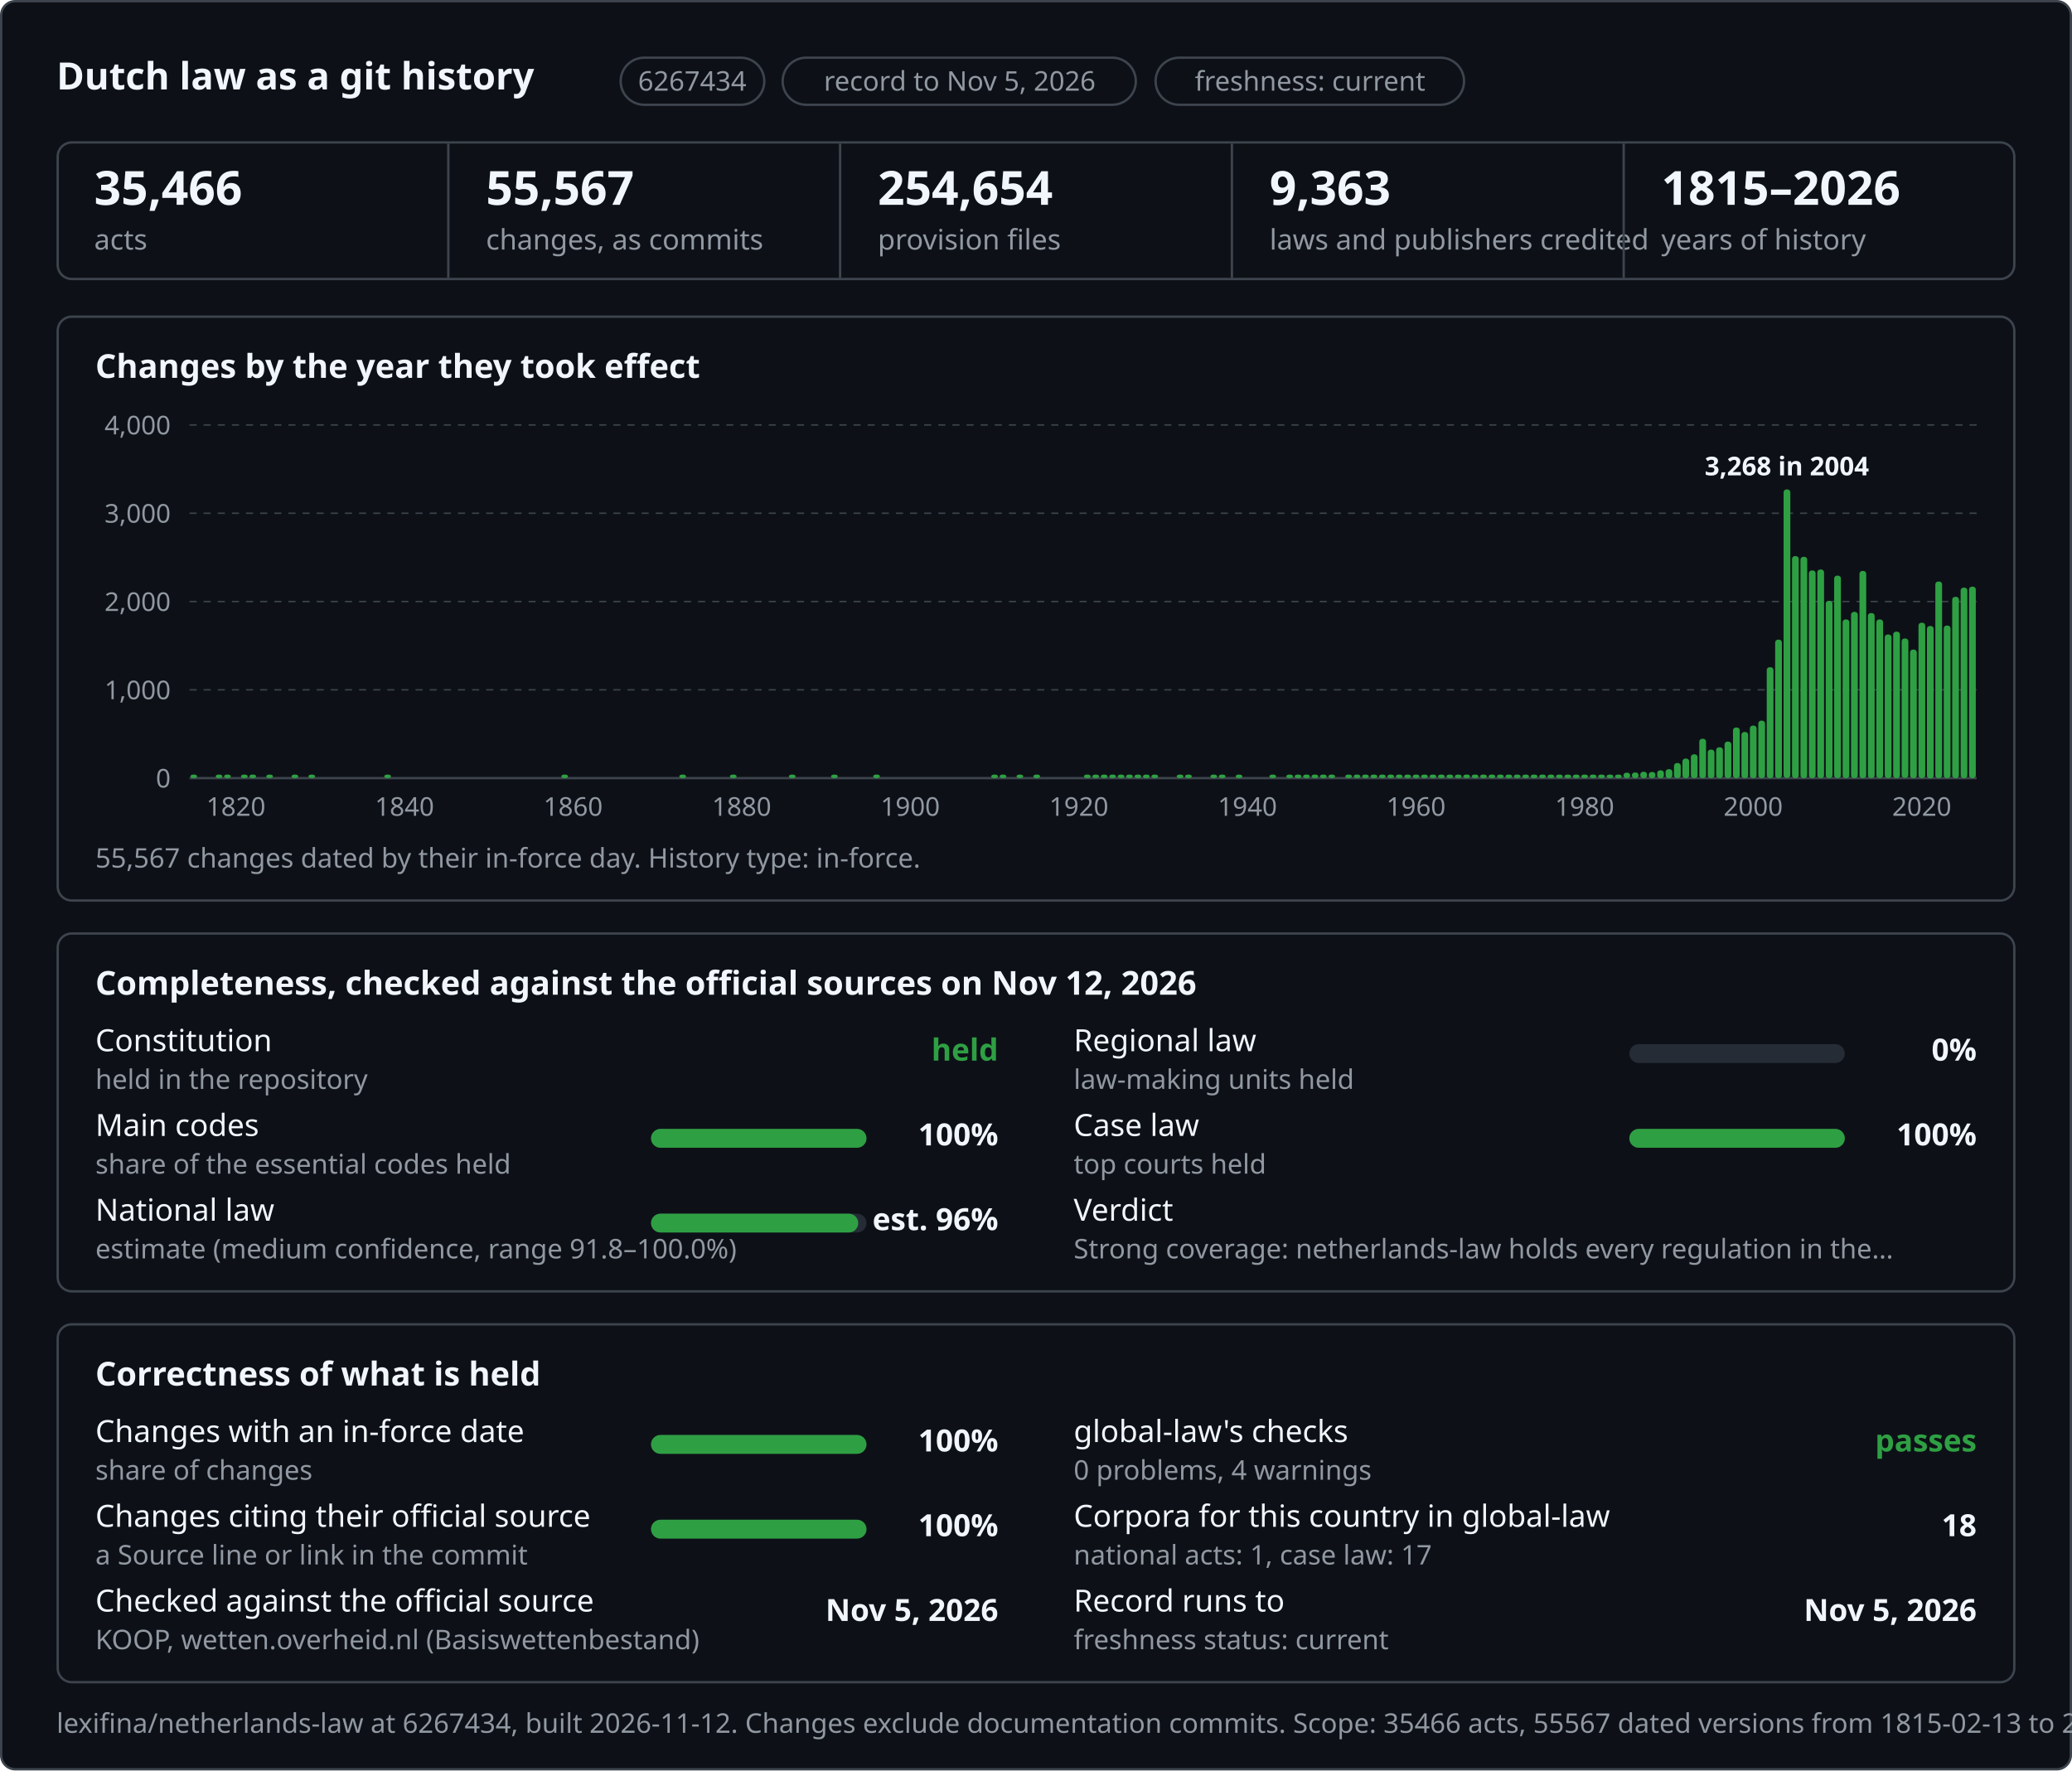
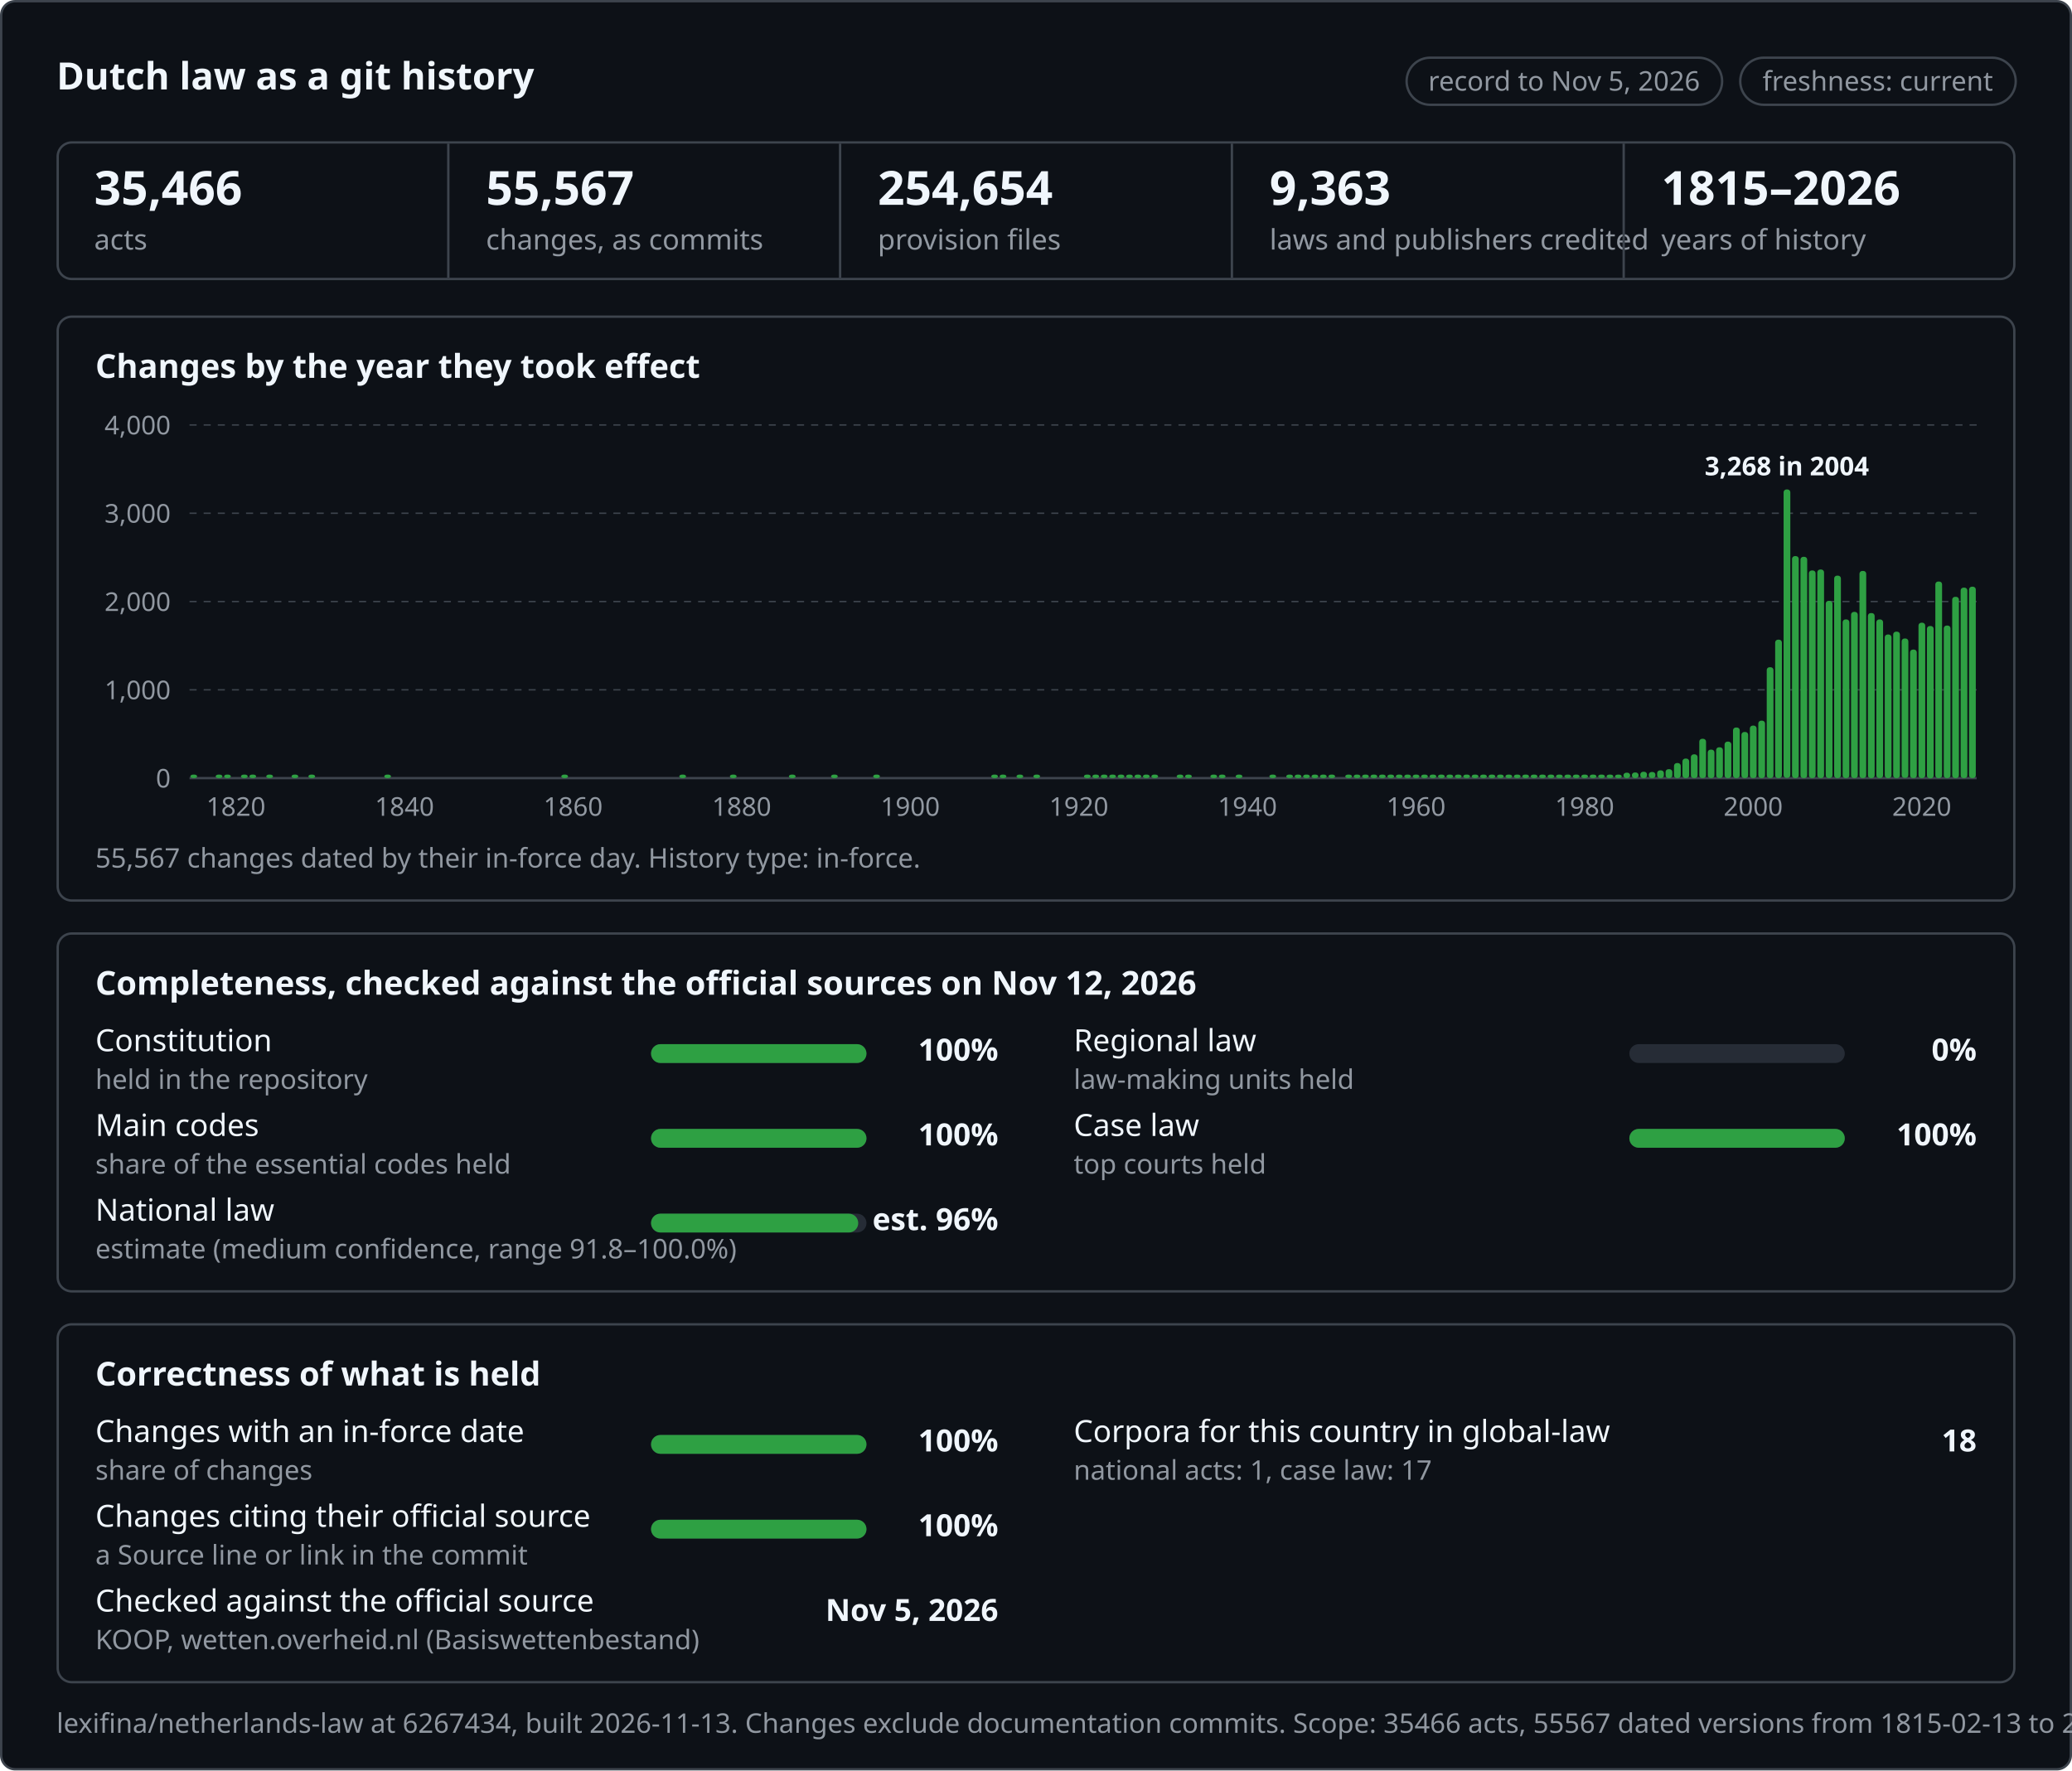
<svg xmlns="http://www.w3.org/2000/svg" width="880" height="752" viewBox="0 0 880 752" font-family="-apple-system,BlinkMacSystemFont,Segoe UI,Noto Sans,Helvetica,Arial,sans-serif">
  <rect x="0.5" y="0.5" width="879" height="751" rx="6" fill="#0d1117" stroke="#3d444d" />
  <text x="24" y="38" font-size="16" font-weight="600" fill="#f0f6fc">Dutch law as a git history</text>
-   <rect x="263.6" y="24.5" width="61" height="20" rx="10" fill="none" stroke="#3d444d" />
-   <text x="294.0" y="38.5" font-size="11.5" font-weight="500" text-anchor="middle" fill="#9198a1">6267434</text>
-   <rect x="332.4" y="24.5" width="150" height="20" rx="10" fill="none" stroke="#3d444d" />
-   <text x="407.6" y="38.5" font-size="11.5" font-weight="500" text-anchor="middle" fill="#9198a1">record to Nov 5, 2026</text>
-   <rect x="490.8" y="24.5" width="131" height="20" rx="10" fill="none" stroke="#3d444d" />
-   <text x="556.4" y="38.5" font-size="11.5" font-weight="500" text-anchor="middle" fill="#9198a1">freshness: current</text>
+   <rect x="597.4" y="24.5" width="134" height="20" rx="10" fill="none" stroke="#3d444d" />
+   <text x="664.3" y="38.5" font-size="11.5" font-weight="500" text-anchor="middle" fill="#9198a1">record to Nov 5, 2026</text>
+   <rect x="739.1" y="24.5" width="117" height="20" rx="10" fill="none" stroke="#3d444d" />
+   <text x="797.5" y="38.5" font-size="11.5" font-weight="500" text-anchor="middle" fill="#9198a1">freshness: current</text>
  <rect x="24.5" y="60.5" width="831" height="58" rx="6" fill="#0d1117" stroke="#3d444d" />
  <text x="40.0" y="87" font-size="20" font-weight="600" fill="#f0f6fc">35,466</text>
  <text x="40.0" y="106" font-size="12" fill="#9198a1">acts</text>
  <line x1="190.4" y1="61" x2="190.4" y2="118" stroke="#3d444d" />
  <text x="206.4" y="87" font-size="20" font-weight="600" fill="#f0f6fc">55,567</text>
  <text x="206.4" y="106" font-size="12" fill="#9198a1">changes, as commits</text>
  <line x1="356.8" y1="61" x2="356.8" y2="118" stroke="#3d444d" />
  <text x="372.8" y="87" font-size="20" font-weight="600" fill="#f0f6fc">254,654</text>
  <text x="372.8" y="106" font-size="12" fill="#9198a1">provision files</text>
  <line x1="523.2" y1="61" x2="523.2" y2="118" stroke="#3d444d" />
  <text x="539.2" y="87" font-size="20" font-weight="600" fill="#f0f6fc">9,363</text>
-   <text x="539.2" y="106" font-size="12" fill="#9198a1">laws and publishers credited</text>
+   <text x="539.2" y="106" font-size="12" fill="#9198a1" textLength="142" lengthAdjust="spacingAndGlyphs">laws and publishers credited</text>
  <line x1="689.6" y1="61" x2="689.6" y2="118" stroke="#3d444d" />
  <text x="705.6" y="87" font-size="20" font-weight="600" fill="#f0f6fc">1815–2026</text>
  <text x="705.6" y="106" font-size="12" fill="#9198a1">years of history</text>
  <rect x="24.5" y="134.5" width="831" height="248" rx="6" fill="#0d1117" stroke="#3d444d" />
  <text x="40.5" y="160.5" font-size="14" font-weight="600" fill="#f0f6fc">Changes by the year they took effect</text>
  <line x1="80.5" y1="330.5" x2="839.5" y2="330.5" stroke="#3d444d" stroke-width="1" />
  <text x="72.5" y="334.5" font-size="11" text-anchor="end" fill="#9198a1">0</text>
  <line x1="80.5" y1="293.0" x2="839.5" y2="293.0" stroke="#3d444d" stroke-width="0.6" stroke-dasharray="3 3" />
  <text x="72.5" y="297.0" font-size="11" text-anchor="end" fill="#9198a1">1,000</text>
  <line x1="80.5" y1="255.5" x2="839.5" y2="255.5" stroke="#3d444d" stroke-width="0.6" stroke-dasharray="3 3" />
  <text x="72.5" y="259.5" font-size="11" text-anchor="end" fill="#9198a1">2,000</text>
  <line x1="80.5" y1="218.0" x2="839.5" y2="218.0" stroke="#3d444d" stroke-width="0.6" stroke-dasharray="3 3" />
  <text x="72.5" y="222.0" font-size="11" text-anchor="end" fill="#9198a1">3,000</text>
  <line x1="80.5" y1="180.5" x2="839.5" y2="180.5" stroke="#3d444d" stroke-width="0.6" stroke-dasharray="3 3" />
  <text x="72.5" y="184.5" font-size="11" text-anchor="end" fill="#9198a1">4,000</text>
  <rect x="80.86" y="329.0" width="2.86" height="1.5" rx="1.2" fill="#2ea043" />
  <rect x="91.60" y="329.0" width="2.86" height="1.5" rx="1.2" fill="#2ea043" />
  <rect x="95.18" y="329.0" width="2.86" height="1.5" rx="1.2" fill="#2ea043" />
  <text x="100.2" y="346.5" font-size="11" text-anchor="middle" fill="#9198a1">1820</text>
  <rect x="102.34" y="329.0" width="2.86" height="1.5" rx="1.2" fill="#2ea043" />
  <rect x="105.92" y="329.0" width="2.86" height="1.5" rx="1.2" fill="#2ea043" />
  <rect x="113.08" y="329.0" width="2.86" height="1.5" rx="1.2" fill="#2ea043" />
  <rect x="123.82" y="329.0" width="2.86" height="1.5" rx="1.2" fill="#2ea043" />
  <rect x="130.98" y="329.0" width="2.86" height="1.5" rx="1.2" fill="#2ea043" />
  <rect x="163.20" y="329.0" width="2.86" height="1.5" rx="1.2" fill="#2ea043" />
  <text x="171.8" y="346.5" font-size="11" text-anchor="middle" fill="#9198a1">1840</text>
  <rect x="238.39" y="329.0" width="2.86" height="1.5" rx="1.2" fill="#2ea043" />
  <text x="243.4" y="346.5" font-size="11" text-anchor="middle" fill="#9198a1">1860</text>
  <rect x="288.51" y="329.0" width="2.86" height="1.5" rx="1.2" fill="#2ea043" />
  <rect x="309.99" y="329.0" width="2.86" height="1.5" rx="1.2" fill="#2ea043" />
  <text x="315.0" y="346.5" font-size="11" text-anchor="middle" fill="#9198a1">1880</text>
  <rect x="335.05" y="329.0" width="2.86" height="1.5" rx="1.2" fill="#2ea043" />
  <rect x="352.95" y="329.0" width="2.86" height="1.5" rx="1.2" fill="#2ea043" />
  <rect x="370.85" y="329.0" width="2.86" height="1.5" rx="1.2" fill="#2ea043" />
  <text x="386.6" y="346.5" font-size="11" text-anchor="middle" fill="#9198a1">1900</text>
  <rect x="420.98" y="329.0" width="2.86" height="1.5" rx="1.2" fill="#2ea043" />
  <rect x="424.56" y="329.0" width="2.86" height="1.5" rx="1.2" fill="#2ea043" />
  <rect x="431.72" y="329.0" width="2.86" height="1.5" rx="1.2" fill="#2ea043" />
  <rect x="438.88" y="329.0" width="2.86" height="1.5" rx="1.2" fill="#2ea043" />
  <text x="458.2" y="346.5" font-size="11" text-anchor="middle" fill="#9198a1">1920</text>
  <rect x="460.36" y="329.0" width="2.86" height="1.5" rx="1.2" fill="#2ea043" />
  <rect x="463.94" y="329.0" width="2.86" height="1.5" rx="1.2" fill="#2ea043" />
  <rect x="467.52" y="329.0" width="2.86" height="1.5" rx="1.2" fill="#2ea043" />
  <rect x="471.10" y="329.0" width="2.86" height="1.5" rx="1.2" fill="#2ea043" />
  <rect x="474.68" y="329.0" width="2.86" height="1.5" rx="1.2" fill="#2ea043" />
  <rect x="478.26" y="329.0" width="2.86" height="1.5" rx="1.2" fill="#2ea043" />
  <rect x="481.84" y="329.0" width="2.86" height="1.5" rx="1.2" fill="#2ea043" />
  <rect x="485.42" y="329.0" width="2.86" height="1.5" rx="1.2" fill="#2ea043" />
  <rect x="489.00" y="329.0" width="2.86" height="1.5" rx="1.2" fill="#2ea043" />
  <rect x="499.74" y="329.0" width="2.86" height="1.5" rx="1.2" fill="#2ea043" />
  <rect x="503.32" y="329.0" width="2.86" height="1.5" rx="1.2" fill="#2ea043" />
  <rect x="514.06" y="329.0" width="2.86" height="1.5" rx="1.2" fill="#2ea043" />
  <rect x="517.64" y="329.0" width="2.86" height="1.5" rx="1.2" fill="#2ea043" />
  <rect x="524.80" y="329.0" width="2.86" height="1.5" rx="1.2" fill="#2ea043" />
  <text x="529.8" y="346.5" font-size="11" text-anchor="middle" fill="#9198a1">1940</text>
  <rect x="539.12" y="329.0" width="2.86" height="1.5" rx="1.2" fill="#2ea043" />
  <rect x="546.28" y="329.0" width="2.86" height="1.5" rx="1.2" fill="#2ea043" />
  <rect x="549.86" y="329.0" width="2.86" height="1.5" rx="1.2" fill="#2ea043" />
  <rect x="553.44" y="329.0" width="2.86" height="1.5" rx="1.2" fill="#2ea043" />
  <rect x="557.02" y="329.0" width="2.86" height="1.5" rx="1.2" fill="#2ea043" />
  <rect x="560.60" y="329.0" width="2.86" height="1.5" rx="1.2" fill="#2ea043" />
  <rect x="564.18" y="329.0" width="2.86" height="1.5" rx="1.2" fill="#2ea043" />
  <rect x="571.34" y="329.0" width="2.86" height="1.5" rx="1.2" fill="#2ea043" />
  <rect x="574.92" y="329.0" width="2.86" height="1.5" rx="1.2" fill="#2ea043" />
  <rect x="578.50" y="329.0" width="2.86" height="1.5" rx="1.2" fill="#2ea043" />
  <rect x="582.08" y="329.0" width="2.86" height="1.5" rx="1.2" fill="#2ea043" />
  <rect x="585.66" y="329.0" width="2.86" height="1.5" rx="1.2" fill="#2ea043" />
  <rect x="589.24" y="329.0" width="2.86" height="1.5" rx="1.2" fill="#2ea043" />
  <rect x="592.83" y="329.0" width="2.86" height="1.5" rx="1.2" fill="#2ea043" />
  <rect x="596.41" y="329.0" width="2.86" height="1.5" rx="1.2" fill="#2ea043" />
  <rect x="599.99" y="329.0" width="2.86" height="1.5" rx="1.2" fill="#2ea043" />
  <text x="601.4" y="346.5" font-size="11" text-anchor="middle" fill="#9198a1">1960</text>
  <rect x="603.57" y="329.0" width="2.86" height="1.5" rx="1.2" fill="#2ea043" />
  <rect x="607.15" y="329.0" width="2.86" height="1.5" rx="1.2" fill="#2ea043" />
  <rect x="610.73" y="329.0" width="2.86" height="1.5" rx="1.2" fill="#2ea043" />
  <rect x="614.31" y="329.0" width="2.86" height="1.5" rx="1.2" fill="#2ea043" />
  <rect x="617.89" y="329.0" width="2.86" height="1.5" rx="1.2" fill="#2ea043" />
  <rect x="621.47" y="329.0" width="2.86" height="1.5" rx="1.2" fill="#2ea043" />
  <rect x="625.05" y="329.0" width="2.86" height="1.5" rx="1.2" fill="#2ea043" />
  <rect x="628.63" y="329.0" width="2.86" height="1.5" rx="1.2" fill="#2ea043" />
  <rect x="632.21" y="329.0" width="2.86" height="1.5" rx="1.2" fill="#2ea043" />
  <rect x="635.79" y="329.0" width="2.86" height="1.5" rx="1.2" fill="#2ea043" />
  <rect x="639.37" y="329.0" width="2.86" height="1.5" rx="1.2" fill="#2ea043" />
  <rect x="642.95" y="329.0" width="2.86" height="1.5" rx="1.2" fill="#2ea043" />
  <rect x="646.53" y="329.0" width="2.86" height="1.5" rx="1.2" fill="#2ea043" />
  <rect x="650.11" y="329.0" width="2.86" height="1.5" rx="1.2" fill="#2ea043" />
  <rect x="653.69" y="329.0" width="2.86" height="1.5" rx="1.2" fill="#2ea043" />
  <rect x="657.27" y="329.0" width="2.86" height="1.5" rx="1.2" fill="#2ea043" />
  <rect x="660.85" y="329.0" width="2.86" height="1.5" rx="1.2" fill="#2ea043" />
  <rect x="664.43" y="329.0" width="2.86" height="1.5" rx="1.2" fill="#2ea043" />
  <rect x="668.01" y="329.0" width="2.86" height="1.5" rx="1.2" fill="#2ea043" />
  <rect x="671.59" y="329.0" width="2.86" height="1.5" rx="1.2" fill="#2ea043" />
  <text x="673.0" y="346.5" font-size="11" text-anchor="middle" fill="#9198a1">1980</text>
  <rect x="675.17" y="329.0" width="2.86" height="1.5" rx="1.2" fill="#2ea043" />
  <rect x="678.75" y="329.0" width="2.86" height="1.5" rx="1.2" fill="#2ea043" />
  <rect x="682.33" y="329.0" width="2.86" height="1.5" rx="1.2" fill="#2ea043" />
  <rect x="685.91" y="329.0" width="2.86" height="1.5" rx="1.2" fill="#2ea043" />
  <rect x="689.49" y="328.2" width="2.86" height="2.3" rx="1.2" fill="#2ea043" />
  <rect x="693.07" y="328.1" width="2.86" height="2.4" rx="1.2" fill="#2ea043" />
  <rect x="696.65" y="327.8" width="2.86" height="2.7" rx="1.2" fill="#2ea043" />
  <rect x="700.23" y="327.9" width="2.86" height="2.6" rx="1.2" fill="#2ea043" />
  <rect x="703.81" y="327.2" width="2.86" height="3.3" rx="1.2" fill="#2ea043" />
  <rect x="707.39" y="326.7" width="2.86" height="3.8" rx="1.2" fill="#2ea043" />
  <rect x="710.97" y="324.1" width="2.86" height="6.4" rx="1.2" fill="#2ea043" />
  <rect x="714.55" y="322.2" width="2.86" height="8.3" rx="1.2" fill="#2ea043" />
  <rect x="718.13" y="320.4" width="2.86" height="10.1" rx="1.2" fill="#2ea043" />
  <rect x="721.71" y="313.8" width="2.86" height="16.7" rx="1.2" fill="#2ea043" />
  <rect x="725.29" y="318.4" width="2.86" height="12.1" rx="1.2" fill="#2ea043" />
  <rect x="728.87" y="317.4" width="2.86" height="13.1" rx="1.2" fill="#2ea043" />
  <rect x="732.45" y="315.0" width="2.86" height="15.5" rx="1.2" fill="#2ea043" />
  <rect x="736.03" y="309.0" width="2.86" height="21.5" rx="1.2" fill="#2ea043" />
  <rect x="739.61" y="310.9" width="2.86" height="19.6" rx="1.2" fill="#2ea043" />
  <rect x="743.19" y="308.2" width="2.86" height="22.3" rx="1.2" fill="#2ea043" />
  <text x="744.6" y="346.5" font-size="11" text-anchor="middle" fill="#9198a1">2000</text>
  <rect x="746.77" y="306.1" width="2.86" height="24.4" rx="1.2" fill="#2ea043" />
  <rect x="750.35" y="283.4" width="2.86" height="47.1" rx="1.2" fill="#2ea043" />
  <rect x="753.93" y="271.7" width="2.86" height="58.8" rx="1.2" fill="#2ea043" />
  <rect x="757.51" y="207.9" width="2.86" height="122.5" rx="1.2" fill="#2ea043" />
  <text x="758.9" y="201.9" font-size="11" font-weight="600" text-anchor="middle" fill="#f0f6fc">3,268 in 2004</text>
  <rect x="761.09" y="236.2" width="2.86" height="94.3" rx="1.2" fill="#2ea043" />
  <rect x="764.67" y="236.5" width="2.86" height="94.0" rx="1.2" fill="#2ea043" />
  <rect x="768.25" y="242.3" width="2.86" height="88.2" rx="1.2" fill="#2ea043" />
  <rect x="771.83" y="241.9" width="2.86" height="88.6" rx="1.2" fill="#2ea043" />
  <rect x="775.41" y="255.2" width="2.86" height="75.3" rx="1.2" fill="#2ea043" />
  <rect x="778.99" y="244.5" width="2.86" height="86.0" rx="1.2" fill="#2ea043" />
  <rect x="782.58" y="263.1" width="2.86" height="67.4" rx="1.2" fill="#2ea043" />
  <rect x="786.16" y="259.9" width="2.86" height="70.6" rx="1.2" fill="#2ea043" />
  <rect x="789.74" y="242.5" width="2.86" height="88.0" rx="1.2" fill="#2ea043" />
  <rect x="793.32" y="260.4" width="2.86" height="70.1" rx="1.2" fill="#2ea043" />
  <rect x="796.90" y="263.1" width="2.86" height="67.4" rx="1.2" fill="#2ea043" />
  <rect x="800.48" y="269.5" width="2.86" height="61.0" rx="1.2" fill="#2ea043" />
  <rect x="804.06" y="268.3" width="2.86" height="62.2" rx="1.2" fill="#2ea043" />
  <rect x="807.64" y="271.2" width="2.86" height="59.2" rx="1.2" fill="#2ea043" />
  <rect x="811.22" y="275.9" width="2.86" height="54.6" rx="1.2" fill="#2ea043" />
  <rect x="814.80" y="264.5" width="2.86" height="66.0" rx="1.2" fill="#2ea043" />
  <text x="816.2" y="346.5" font-size="11" text-anchor="middle" fill="#9198a1">2020</text>
  <rect x="818.38" y="265.9" width="2.86" height="64.7" rx="1.2" fill="#2ea043" />
  <rect x="821.96" y="247.0" width="2.86" height="83.5" rx="1.2" fill="#2ea043" />
  <rect x="825.54" y="265.7" width="2.86" height="64.8" rx="1.2" fill="#2ea043" />
  <rect x="829.12" y="253.5" width="2.86" height="77.0" rx="1.2" fill="#2ea043" />
  <rect x="832.70" y="249.6" width="2.86" height="80.9" rx="1.2" fill="#2ea043" />
  <rect x="836.28" y="249.2" width="2.86" height="81.3" rx="1.2" fill="#2ea043" />
  <text x="40.5" y="368.5" font-size="11.5" fill="#9198a1">55,567 changes dated by their in-force day. History type: in-force.</text>
  <rect x="24.5" y="396.5" width="831" height="152" rx="6" fill="#0d1117" stroke="#3d444d" />
  <text x="40.5" y="422.5" font-size="14" font-weight="600" fill="#f0f6fc">Completeness, checked against the official sources on Nov 12, 2026</text>
  <text x="40.5" y="446.5" font-size="13" fill="#f0f6fc">Constitution</text>
  <text x="40.5" y="462.5" font-size="11.5" fill="#9198a1">held in the repository</text>
-   <text x="424.0" y="450.5" font-size="13" font-weight="600" text-anchor="end" fill="#2ea043">held</text>
+   <g>
+     <rect x="276.5" y="443.5" width="91.5" height="8" rx="4" fill="#262c36" />
+     <rect x="276.5" y="443.5" width="91.5" height="8" rx="4" fill="#2ea043" />
+   </g>
+   <text x="424.0" y="450.5" font-size="13" font-weight="600" text-anchor="end" fill="#f0f6fc">100%</text>
  <text x="40.5" y="482.5" font-size="13" fill="#f0f6fc">Main codes</text>
  <text x="40.5" y="498.5" font-size="11.5" fill="#9198a1">share of the essential codes held</text>
  <g>
    <rect x="276.5" y="479.5" width="91.5" height="8" rx="4" fill="#262c36" />
    <rect x="276.5" y="479.5" width="91.5" height="8" rx="4" fill="#2ea043" />
  </g>
  <text x="424.0" y="486.5" font-size="13" font-weight="600" text-anchor="end" fill="#f0f6fc">100%</text>
  <text x="40.5" y="518.5" font-size="13" fill="#f0f6fc">National law</text>
  <text x="40.5" y="534.5" font-size="11.5" fill="#9198a1">estimate (medium confidence, range 91.8–100.0%)</text>
  <g>
    <rect x="276.5" y="515.5" width="91.5" height="8" rx="4" fill="#262c36" />
    <rect x="276.5" y="515.5" width="88.0" height="8" rx="4" fill="#2ea043" />
  </g>
  <text x="424.0" y="522.5" font-size="13" font-weight="600" text-anchor="end" fill="#f0f6fc">est. 96%</text>
  <text x="456.0" y="446.5" font-size="13" fill="#f0f6fc">Regional law</text>
  <text x="456.0" y="462.5" font-size="11.5" fill="#9198a1">law-making units held</text>
  <g>
    <rect x="692.0" y="443.5" width="91.5" height="8" rx="4" fill="#262c36" />
  </g>
  <text x="839.5" y="450.5" font-size="13" font-weight="600" text-anchor="end" fill="#f0f6fc">0%</text>
  <text x="456.0" y="482.5" font-size="13" fill="#f0f6fc">Case law</text>
  <text x="456.0" y="498.5" font-size="11.5" fill="#9198a1">top courts held</text>
  <g>
    <rect x="692.0" y="479.5" width="91.5" height="8" rx="4" fill="#262c36" />
    <rect x="692.0" y="479.5" width="91.5" height="8" rx="4" fill="#2ea043" />
  </g>
  <text x="839.5" y="486.5" font-size="13" font-weight="600" text-anchor="end" fill="#f0f6fc">100%</text>
-   <text x="456.0" y="518.5" font-size="13" fill="#f0f6fc">Verdict</text>
-   <text x="456.0" y="534.5" font-size="11.5" fill="#9198a1">Strong coverage: netherlands-law holds every regulation in the…</text>
-   <text x="839.5" y="522.5" font-size="13" font-weight="600" text-anchor="end" fill="#9198a1" />
  <rect x="24.5" y="562.5" width="831" height="152" rx="6" fill="#0d1117" stroke="#3d444d" />
  <text x="40.5" y="588.5" font-size="14" font-weight="600" fill="#f0f6fc">Correctness of what is held</text>
  <text x="40.5" y="612.5" font-size="13" fill="#f0f6fc">Changes with an in-force date</text>
  <text x="40.5" y="628.5" font-size="11.5" fill="#9198a1">share of changes</text>
  <g>
    <rect x="276.5" y="609.5" width="91.5" height="8" rx="4" fill="#262c36" />
    <rect x="276.5" y="609.5" width="91.5" height="8" rx="4" fill="#2ea043" />
  </g>
  <text x="424.0" y="616.5" font-size="13" font-weight="600" text-anchor="end" fill="#f0f6fc">100%</text>
  <text x="40.5" y="648.5" font-size="13" fill="#f0f6fc">Changes citing their official source</text>
  <text x="40.5" y="664.5" font-size="11.5" fill="#9198a1">a Source line or link in the commit</text>
  <g>
    <rect x="276.5" y="645.5" width="91.5" height="8" rx="4" fill="#262c36" />
    <rect x="276.5" y="645.5" width="91.5" height="8" rx="4" fill="#2ea043" />
  </g>
  <text x="424.0" y="652.5" font-size="13" font-weight="600" text-anchor="end" fill="#f0f6fc">100%</text>
  <text x="40.5" y="684.5" font-size="13" fill="#f0f6fc">Checked against the official source</text>
  <text x="40.5" y="700.5" font-size="11.5" fill="#9198a1">KOOP, wetten.overheid.nl (Basiswettenbestand)</text>
  <text x="424.0" y="688.5" font-size="13" font-weight="600" text-anchor="end" fill="#f0f6fc">Nov 5, 2026</text>
-   <text x="456.0" y="612.5" font-size="13" fill="#f0f6fc">global-law's checks</text>
-   <text x="456.0" y="628.5" font-size="11.5" fill="#9198a1">0 problems, 4 warnings</text>
-   <text x="839.5" y="616.5" font-size="13" font-weight="600" text-anchor="end" fill="#2ea043">passes</text>
-   <text x="456.0" y="648.5" font-size="13" fill="#f0f6fc">Corpora for this country in global-law</text>
-   <text x="456.0" y="664.5" font-size="11.5" fill="#9198a1">national acts: 1, case law: 17</text>
-   <text x="839.5" y="652.5" font-size="13" font-weight="600" text-anchor="end" fill="#f0f6fc">18</text>
-   <text x="456.0" y="684.5" font-size="13" fill="#f0f6fc">Record runs to</text>
-   <text x="456.0" y="700.5" font-size="11.5" fill="#9198a1">freshness status: current</text>
-   <text x="839.5" y="688.5" font-size="13" font-weight="600" text-anchor="end" fill="#f0f6fc">Nov 5, 2026</text>
-   <text x="24" y="736" font-size="11.5" fill="#9198a1">lexifina/netherlands-law at 6267434, built 2026-11-12. Changes exclude documentation commits. Scope: 35466 acts, 55567 dated versions from 1815-02-13 to 2026-11-02</text>
+   <text x="456.0" y="612.5" font-size="13" fill="#f0f6fc">Corpora for this country in global-law</text>
+   <text x="456.0" y="628.5" font-size="11.5" fill="#9198a1">national acts: 1, case law: 17</text>
+   <text x="839.5" y="616.5" font-size="13" font-weight="600" text-anchor="end" fill="#f0f6fc">18</text>
+   <text x="24" y="736" font-size="11.5" fill="#9198a1" textLength="832" lengthAdjust="spacingAndGlyphs">lexifina/netherlands-law at 6267434, built 2026-11-13. Changes exclude documentation commits. Scope: 35466 acts, 55567 dated versions from 1815-02-13 to 2026-11-02</text>
</svg>
